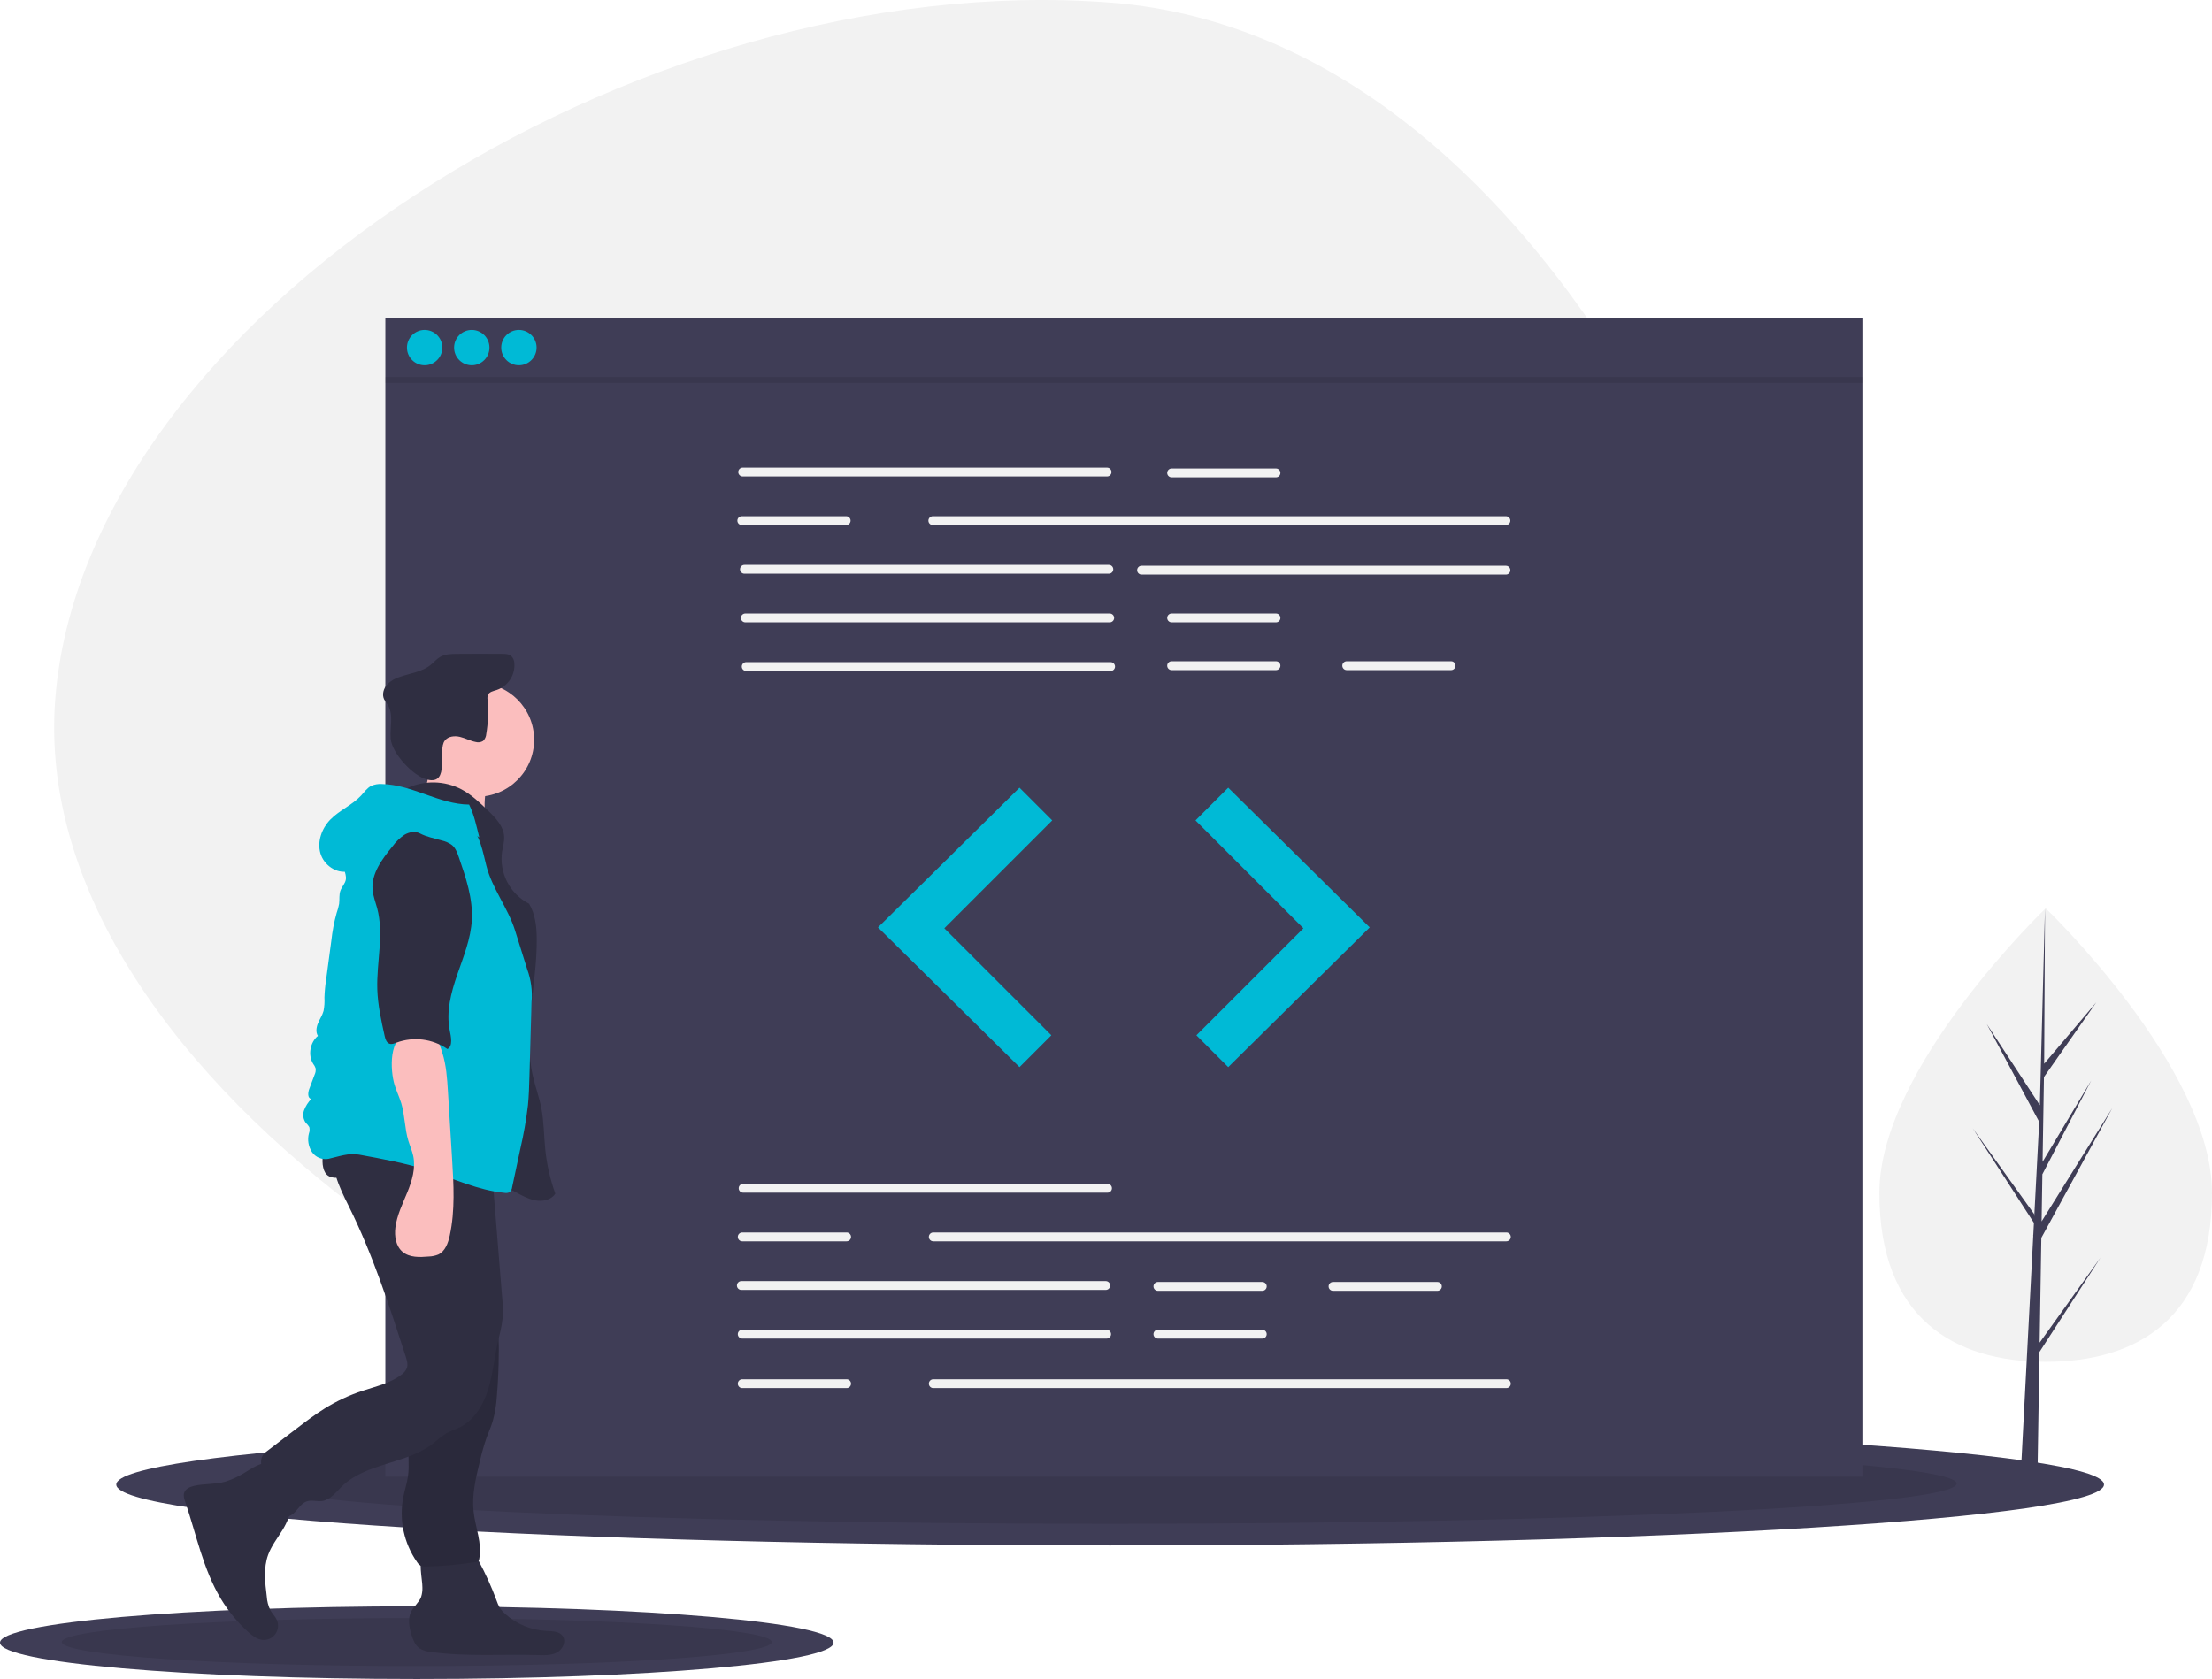
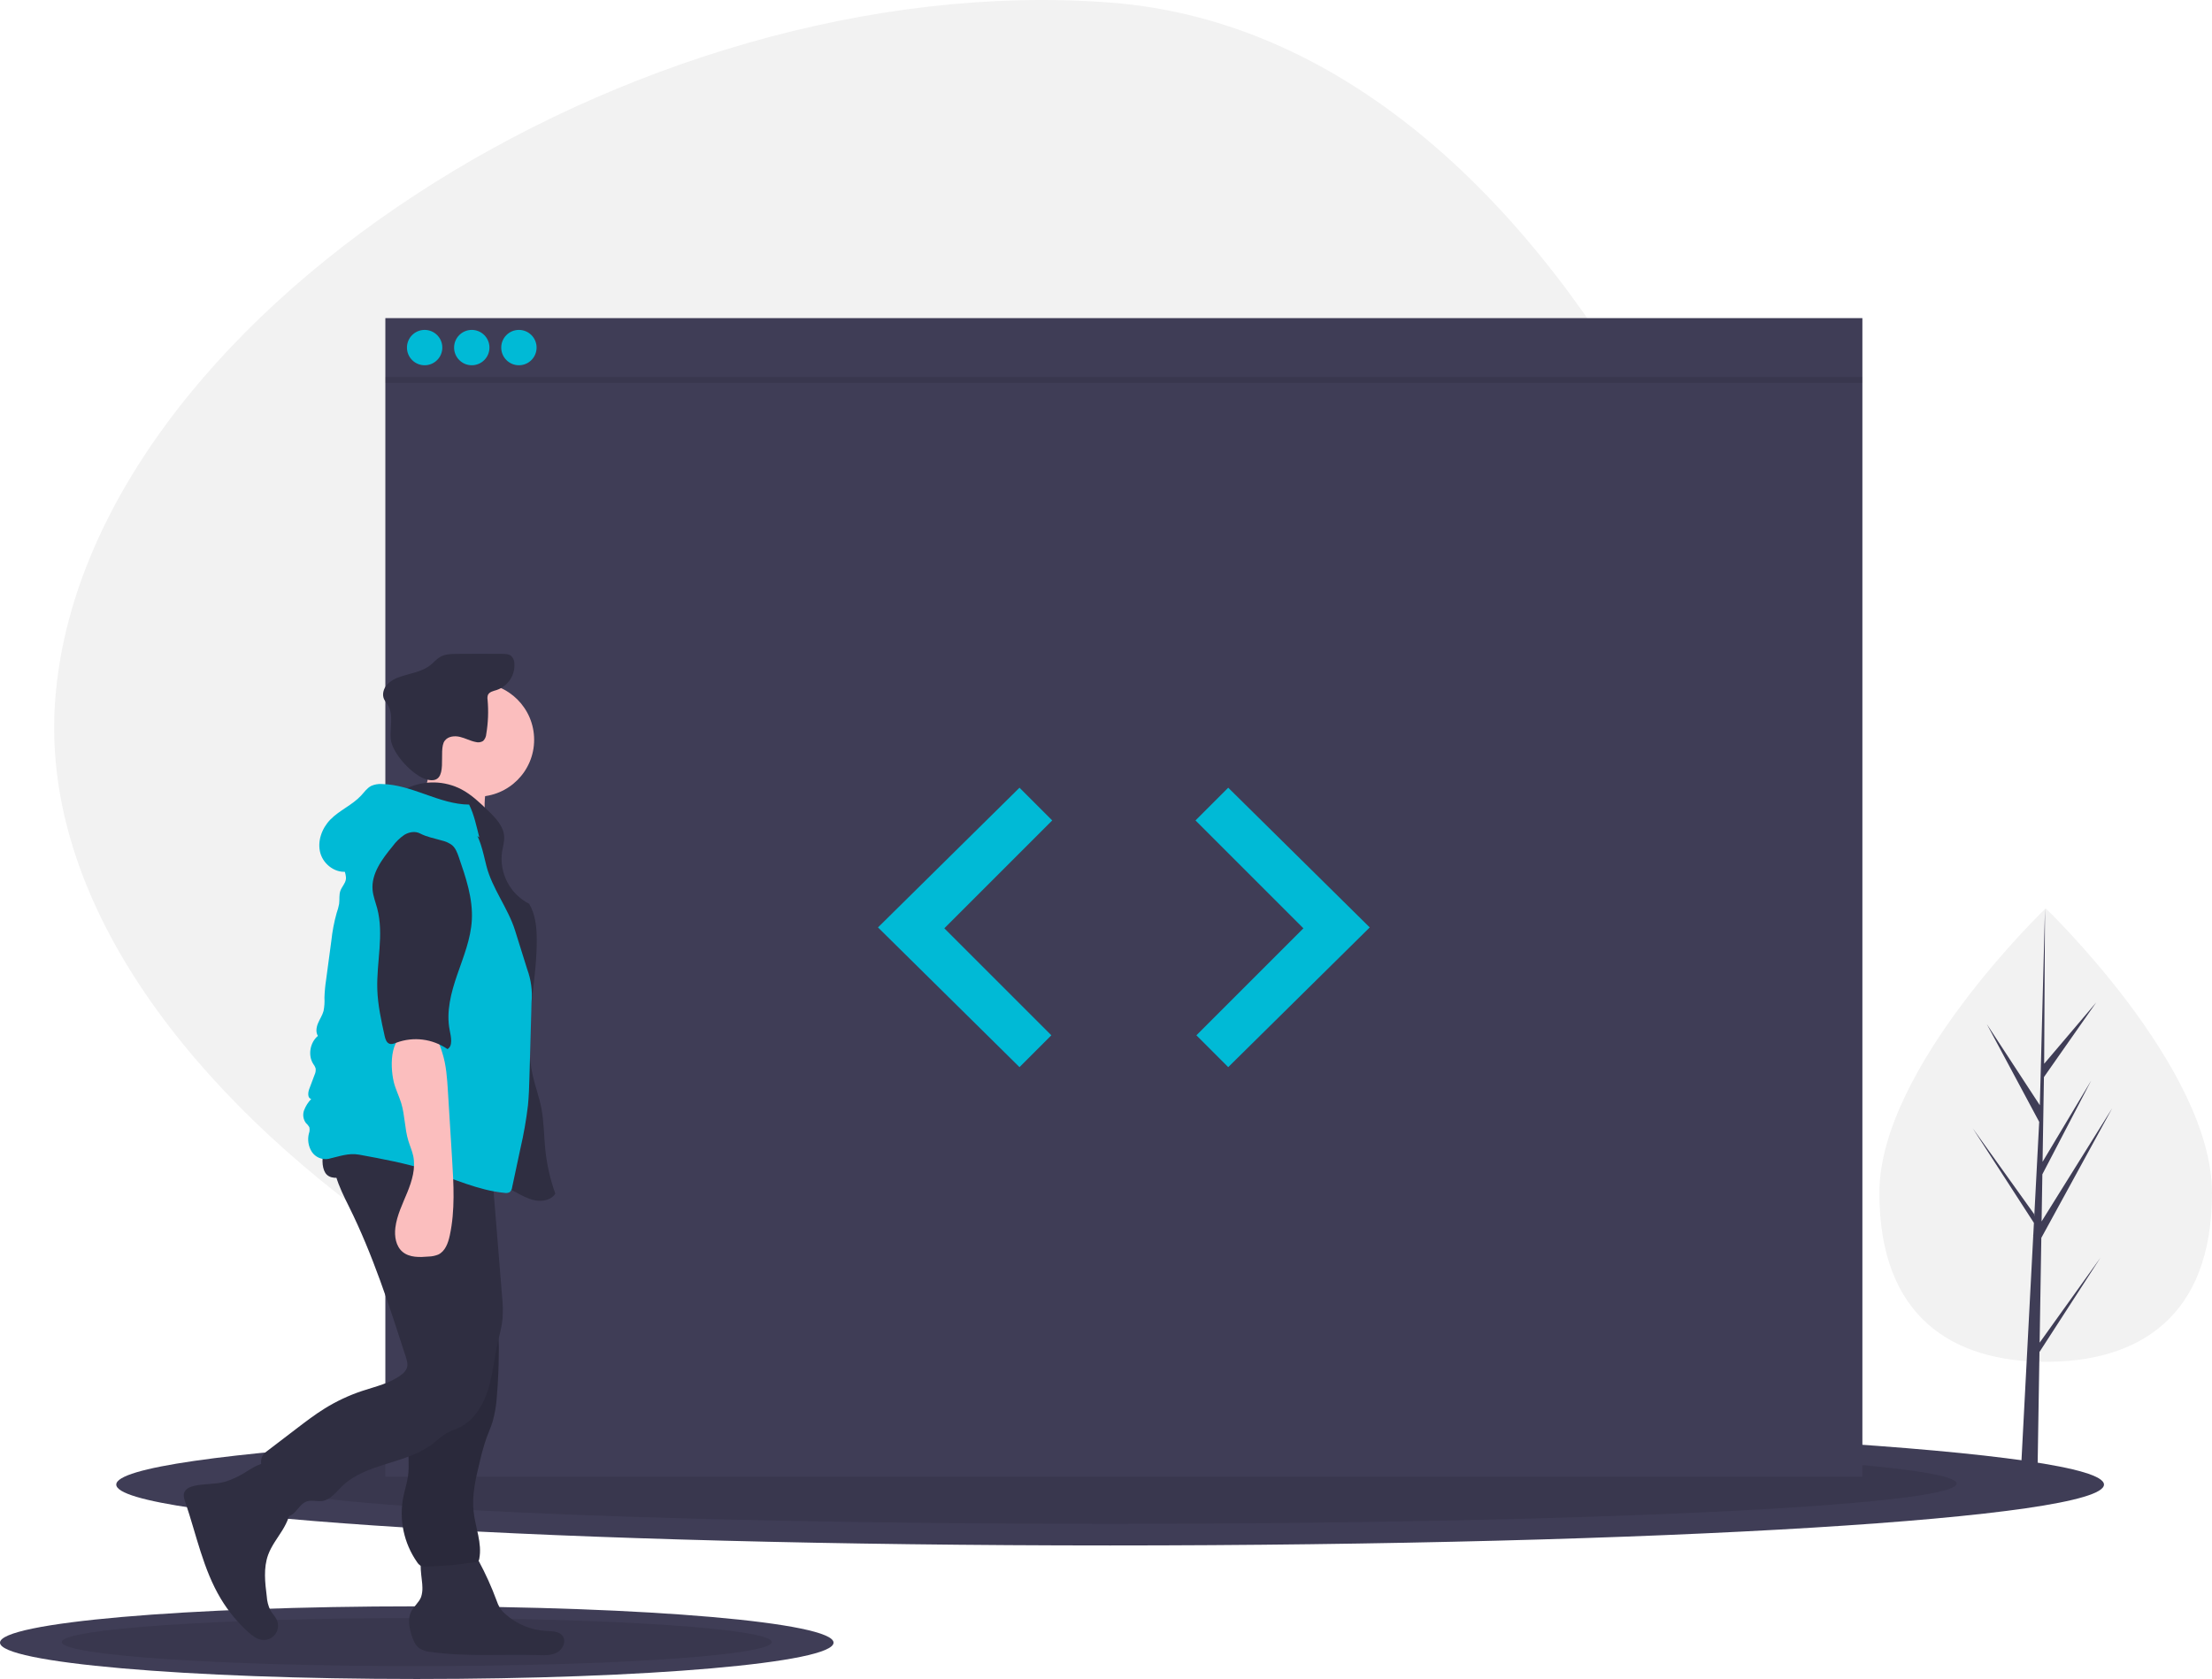
- <svg xmlns="http://www.w3.org/2000/svg" id="a594ac37-6d44-4297-8862-1cbd9c01c0b7" data-name="Layer 1" width="1126.194" height="855" viewBox="0 0 1126.194 855">
-   <path d="M581.768,778.438C339.369,759.991,50.297,572.172,65.014,378.781S359.7,5.358,602.099,23.805,984.031,403.667,969.314,597.058,824.166,796.885,581.768,778.438Z" transform="translate(-36.90323 -22.5)" fill="#f2f2f2" />
+ <svg xmlns="http://www.w3.org/2000/svg" id="a594ac37-6d44-4297-8862-1cbd9c01c0b7" class="code-review" v-animation="codeReview" data-name="Layer 1" width="1126.194" height="855" viewBox="0 0 1126.194 855">
+   <path d="M581.768 778.438C339.369 759.991 50.297 572.172 65.014 378.781S359.7 5.358 602.099 23.805s381.932 379.862 367.215 573.253S824.166 796.885 581.768 778.438z" transform="translate(-36.90323 -22.5)" fill="#f2f2f2" />
  <ellipse cx="565.194" cy="756" rx="506" ry="31" fill="#3f3d56" />
-   <ellipse cx="565.194" cy="755.5" rx="431" ry="20.5" opacity="0.1" />
+   <ellipse cx="565.194" cy="755.5" rx="431" ry="20.5" opacity=".1" />
  <ellipse cx="212.194" cy="836.5" rx="212.194" ry="18.5" fill="#3f3d56" />
-   <ellipse cx="212.194" cy="836.202" rx="180.742" ry="12.234" opacity="0.1" />
-   <rect x="196.194" y="162" width="752" height="590" fill="#3f3d56" />
-   <path d="M600.541,265.129H415.024a2.251,2.251,0,1,1,0-4.503H600.541a2.251,2.251,0,0,1,0,4.503Z" transform="translate(-36.90323 -22.5)" fill="#f2f2f2" />
-   <path d="M803.62,289.895H511.835a2.251,2.251,0,0,1,0-4.503H803.62a2.251,2.251,0,1,1,0,4.503Z" transform="translate(-36.90323 -22.5)" fill="#f2f2f2" />
-   <path d="M601.442,314.661H415.924a2.251,2.251,0,1,1,0-4.503H601.442a2.251,2.251,0,1,1,0,4.503Z" transform="translate(-36.90323 -22.5)" fill="#f2f2f2" />
-   <path d="M803.62,315.111H618.102a2.251,2.251,0,0,1,0-4.503H803.62a2.251,2.251,0,1,1,0,4.503Z" transform="translate(-36.90323 -22.5)" fill="#f2f2f2" />
-   <path d="M601.892,339.426H416.374a2.251,2.251,0,0,1,0-4.503H601.892a2.251,2.251,0,1,1,0,4.503Z" transform="translate(-36.90323 -22.5)" fill="#f2f2f2" />
-   <path d="M602.342,364.192H416.825a2.251,2.251,0,0,1,0-4.503H602.342a2.251,2.251,0,1,1,0,4.503Z" transform="translate(-36.90323 -22.5)" fill="#f2f2f2" />
-   <path d="M686.546,265.579H633.412a2.251,2.251,0,0,1,0-4.503h53.134a2.251,2.251,0,1,1,0,4.503Z" transform="translate(-36.90323 -22.5)" fill="#f2f2f2" />
-   <path d="M686.546,339.426H633.412a2.251,2.251,0,0,1,0-4.503h53.134a2.251,2.251,0,1,1,0,4.503Z" transform="translate(-36.90323 -22.5)" fill="#f2f2f2" />
-   <path d="M686.546,363.742H633.412a2.251,2.251,0,1,1,0-4.503h53.134a2.251,2.251,0,1,1,0,4.503Z" transform="translate(-36.90323 -22.5)" fill="#f2f2f2" />
-   <path d="M775.702,363.742H722.569a2.251,2.251,0,0,1,0-4.503h53.134a2.251,2.251,0,1,1,0,4.503Z" transform="translate(-36.90323 -22.5)" fill="#f2f2f2" />
-   <path d="M467.707,289.895H414.573a2.251,2.251,0,0,1,0-4.503h53.134a2.251,2.251,0,0,1,0,4.503Z" transform="translate(-36.90323 -22.5)" fill="#f2f2f2" />
-   <path d="M600.766,629.861H415.249a2.251,2.251,0,0,1,0-4.503H600.766a2.251,2.251,0,0,1,0,4.503Z" transform="translate(-36.90323 -22.5)" fill="#f2f2f2" />
-   <path d="M599.866,679.392H414.348a2.251,2.251,0,1,1,0-4.503H599.866a2.251,2.251,0,0,1,0,4.503Z" transform="translate(-36.90323 -22.5)" fill="#f2f2f2" />
-   <path d="M600.316,704.158H414.798a2.251,2.251,0,1,1,0-4.503H600.316a2.251,2.251,0,1,1,0,4.503Z" transform="translate(-36.90323 -22.5)" fill="#f2f2f2" />
-   <path d="M679.566,679.842H626.433a2.251,2.251,0,0,1,0-4.503h53.134a2.251,2.251,0,0,1,0,4.503Z" transform="translate(-36.90323 -22.5)" fill="#f2f2f2" />
-   <path d="M679.566,704.158H626.433a2.251,2.251,0,0,1,0-4.503h53.134a2.251,2.251,0,1,1,0,4.503Z" transform="translate(-36.90323 -22.5)" fill="#f2f2f2" />
-   <path d="M768.723,679.842H715.589a2.251,2.251,0,1,1,0-4.503h53.134a2.251,2.251,0,0,1,0,4.503Z" transform="translate(-36.90323 -22.5)" fill="#f2f2f2" />
-   <path d="M803.845,654.626H512.06a2.251,2.251,0,0,1,0-4.503H803.845a2.251,2.251,0,0,1,0,4.503Z" transform="translate(-36.90323 -22.5)" fill="#f2f2f2" />
-   <path d="M467.932,654.626H414.798a2.251,2.251,0,0,1,0-4.503H467.932a2.251,2.251,0,0,1,0,4.503Z" transform="translate(-36.90323 -22.5)" fill="#f2f2f2" />
-   <path d="M803.845,729.374H512.06a2.251,2.251,0,1,1,0-4.503H803.845a2.251,2.251,0,0,1,0,4.503Z" transform="translate(-36.90323 -22.5)" fill="#f2f2f2" />
-   <path d="M467.932,729.374H414.798a2.251,2.251,0,1,1,0-4.503H467.932a2.251,2.251,0,1,1,0,4.503Z" transform="translate(-36.90323 -22.5)" fill="#f2f2f2" />
-   <polygon points="519.06 401.13 447.014 472.275 519.06 543.42 535.27 527.21 480.786 472.725 535.72 417.79 519.06 401.13" fill="#00bad6" />
-   <polygon points="625.327 401.13 697.373 472.275 625.327 543.42 609.117 527.21 663.602 472.725 608.667 417.79 625.327 401.13" fill="#00bad6" />
+   <ellipse cx="212.194" cy="836.202" rx="180.742" ry="12.234" opacity=".1" />
+   <path fill="#3f3d56" d="M196.194 162h752v590h-752z" />
+   <path d="M600.541 265.129H415.024a2.251 2.251 0 1 1 0-4.503h185.518a2.251 2.251 0 0 1 0 4.503z" transform="matrix(0,0,0,1,375.8628,-22.5)" fill="#f2f2f2" class="code-review__line" data-svg-origin="412.7659606933594 260.6263122558594" />
+   <path d="M803.62 289.895H511.835a2.251 2.251 0 0 1 0-4.503H803.62a2.251 2.251 0 1 1 0 4.503z" transform="matrix(0,0,0,1,472.6804,-22.5)" fill="#f2f2f2" class="code-review__line" data-svg-origin="509.5836181640625 285.3919982910156" />
+   <path d="M601.442 314.661H415.924a2.251 2.251 0 1 1 0-4.503h185.518a2.251 2.251 0 1 1 0 4.503z" transform="matrix(0,0,0,1,376.7696,-22.5)" fill="#f2f2f2" class="code-review__line" data-svg-origin="413.6727600097656 310.15771484375" />
+   <path d="M803.62 315.111H618.102a2.251 2.251 0 0 1 0-4.503H803.62a2.251 2.251 0 1 1 0 4.503z" transform="matrix(0,0,0,1,578.9478,-22.5)" fill="#f2f2f2" class="code-review__line" data-svg-origin="615.8510131835938 310.6080017089844" />
+   <path d="M601.892 339.426H416.374a2.251 2.251 0 0 1 0-4.503H601.892a2.251 2.251 0 1 1 0 4.503z" transform="matrix(0,0,0,1,377.2198,-22.5)" fill="#f2f2f2" class="code-review__line" data-svg-origin="414.1230163574219 334.9234313964844" />
+   <path d="M602.342 364.192H416.825a2.251 2.251 0 0 1 0-4.503h185.518a2.251 2.251 0 1 1 0 4.503z" transform="matrix(0,0,0,1,377.6701,-22.5)" fill="#f2f2f2" class="code-review__line" data-svg-origin="414.5733337402344 359.6890869140625" />
+   <path d="M686.546 265.579H633.412a2.251 2.251 0 0 1 0-4.503h53.134a2.251 2.251 0 1 1 0 4.503z" transform="matrix(0,0,0,1,594.2575,-22.5)" fill="#f2f2f2" class="code-review__line" data-svg-origin="631.1607055664062 261.0765686035156" />
+   <path d="M686.546 339.426H633.412a2.251 2.251 0 0 1 0-4.503h53.134a2.251 2.251 0 1 1 0 4.503z" transform="matrix(0,0,0,1,594.2575,-22.5)" fill="#f2f2f2" class="code-review__line" data-svg-origin="631.1607055664062 334.9234313964844" />
+   <path d="M686.546 363.742H633.412a2.251 2.251 0 1 1 0-4.503h53.134a2.251 2.251 0 1 1 0 4.503z" transform="matrix(0,0,0,1,594.2575,-22.5)" fill="#f2f2f2" class="code-review__line" data-svg-origin="631.1607055664062 359.2388610839844" />
+   <path d="M775.702 363.742h-53.134a2.251 2.251 0 0 1 0-4.503h53.134a2.251 2.251 0 1 1 0 4.503z" transform="matrix(0,0,0,1,683.4142,-22.5)" fill="#f2f2f2" class="code-review__line" data-svg-origin="720.3173828125 359.2388610839844" />
+   <path d="M467.707 289.895h-53.134a2.251 2.251 0 0 1 0-4.503h53.134a2.251 2.251 0 0 1 0 4.503z" transform="matrix(0,0,0,1,375.4187,-22.5)" fill="#f2f2f2" class="code-review__line" data-svg-origin="412.3218994140625 285.3919982910156" />
+   <path d="M600.766 629.861H415.249a2.251 2.251 0 0 1 0-4.503h185.518a2.251 2.251 0 0 1 0 4.503z" transform="matrix(0,0,0,1,376.0941,-22.5)" fill="#f2f2f2" class="code-review__line" data-svg-origin="412.9973449707031 625.3577270507812" />
+   <path d="M599.866 679.392H414.348a2.251 2.251 0 1 1 0-4.503h185.518a2.251 2.251 0 0 1 0 4.503z" transform="matrix(0,0,0,1,375.1935,-22.5)" fill="#f2f2f2" class="code-review__line" data-svg-origin="412.09674072265625 674.88916015625" />
+   <path d="M600.316 704.158H414.798a2.251 2.251 0 1 1 0-4.503H600.316a2.251 2.251 0 1 1 0 4.503z" transform="matrix(0,0,0,1,375.6439,-22.5)" fill="#f2f2f2" class="code-review__line" data-svg-origin="412.54705810546875 699.6548461914062" />
+   <path d="M679.566 679.842h-53.134a2.251 2.251 0 0 1 0-4.503h53.134a2.251 2.251 0 0 1 0 4.503z" transform="matrix(0,0,0,1,587.2781,-22.5)" fill="#f2f2f2" class="code-review__line" data-svg-origin="624.1813354492188 675.3394165039062" />
+   <path d="M679.566 704.158h-53.134a2.251 2.251 0 0 1 0-4.503h53.134a2.251 2.251 0 1 1 0 4.503z" transform="matrix(0,0,0,1,587.2781,-22.5)" fill="#f2f2f2" class="code-review__line" data-svg-origin="624.1813354492188 699.6548461914062" />
+   <path d="M768.723 679.842h-53.134a2.251 2.251 0 1 1 0-4.503h53.134a2.251 2.251 0 0 1 0 4.503z" transform="matrix(0,0,0,1,676.4347,-22.5)" fill="#f2f2f2" class="code-review__line" data-svg-origin="713.337890625 675.3394165039062" />
+   <path d="M803.845 654.626H512.06a2.251 2.251 0 0 1 0-4.503h291.785a2.251 2.251 0 0 1 0 4.503z" transform="matrix(0,0,0,1,472.9055,-22.5)" fill="#f2f2f2" class="code-review__line" data-svg-origin="509.8087463378906 650.1233520507812" />
+   <path d="M467.932 654.626h-53.134a2.251 2.251 0 0 1 0-4.503h53.134a2.251 2.251 0 0 1 0 4.503z" transform="matrix(0,0,0,1,375.6439,-22.5)" fill="#f2f2f2" class="code-review__line" data-svg-origin="412.54705810546875 650.1233520507812" />
+   <path d="M803.845 729.374H512.06a2.251 2.251 0 1 1 0-4.503h291.785a2.251 2.251 0 0 1 0 4.503z" transform="matrix(0,0,0,1,472.9055,-22.5)" fill="#f2f2f2" class="code-review__line" data-svg-origin="509.8087463378906 724.8707885742188" />
+   <path d="M467.932 729.374h-53.134a2.251 2.251 0 1 1 0-4.503h53.134a2.251 2.251 0 1 1 0 4.503z" transform="matrix(0,0,0,1,375.6439,-22.5)" fill="#f2f2f2" class="code-review__line" data-svg-origin="412.54705810546875 724.8707885742188" />
+   <path class="code-review__arrow" fill="#00bad6" d="M519.06 401.13l-72.046 71.145 72.046 71.145 16.21-16.21-54.484-54.485 54.934-54.935-16.66-16.66z" />
+   <path class="code-review__arrow" fill="#00bad6" d="M625.327 401.13l72.046 71.145-72.046 71.145-16.21-16.21 54.485-54.485-54.935-54.935 16.66-16.66z" />
  <circle cx="216.194" cy="177" r="9" fill="#00bad6" />
  <circle cx="240.194" cy="177" r="9" fill="#00bad6" />
  <circle cx="264.194" cy="177" r="9" fill="#00bad6" />
-   <rect x="196.194" y="192" width="752" height="3" opacity="0.1" />
-   <path d="M1163.097,629.954c0,63.771-37.911,86.038-84.676,86.038s-84.676-22.266-84.676-86.038,84.676-144.898,84.676-144.898S1163.097,566.182,1163.097,629.954Z" transform="translate(-36.90323 -22.5)" fill="#f2f2f2" />
-   <polygon points="1038.433 683.736 1039.3 630.365 1075.391 564.338 1039.436 621.993 1039.826 597.995 1064.699 550.226 1039.929 591.645 1039.929 591.645 1040.63 548.484 1067.265 510.453 1040.74 541.697 1041.178 462.556 1038.425 567.325 1038.651 563.003 1011.571 521.552 1038.217 571.3 1035.694 619.503 1035.619 618.223 1004.4 574.602 1035.524 622.743 1035.209 628.771 1035.152 628.862 1035.178 629.357 1028.776 751.653 1037.329 751.653 1038.355 688.485 1069.404 640.461 1038.433 683.736" fill="#3f3d56" />
-   <path d="M159.525,773.591a43.126,43.126,0,0,1-8.178,3.503c-5.079,1.387-10.507.878-15.637,2.063-2.1.485-4.386,1.499-5.054,3.549-.49,1.503.043,3.127.553,4.623,5.669,16.62,9.085,34.266,18.125,49.321a74.641,74.641,0,0,0,13.993,16.988c2.055,1.852,4.384,3.664,7.135,3.955a7.248,7.248,0,0,0,7.371-10.182c-.811-1.801-2.317-3.196-3.289-4.916a18.757,18.757,0,0,1-1.819-6.991c-.893-7.108-1.754-14.538.709-21.265,1.652-4.512,4.682-8.359,7.206-12.447s4.622-8.772,4.06-13.544c-.383-3.257-1.972-6.237-3.65-9.054-1.681-2.823-5.005-10.408-8.383-11.35C169.16,766.864,162.583,772.024,159.525,773.591Z" transform="translate(-36.90323 -22.5)" fill="#2f2e41" />
-   <path d="M251.96,831a14.019,14.019,0,0,1-.663,4.745c-1.058,2.793-3.681,4.706-5.036,7.367-1.885,3.701-1.031,8.174.218,12.135.783,2.483,1.81,5.067,3.912,6.603a12.893,12.893,0,0,0,5.954,1.907c18.036,2.496,36.358,1.064,54.559,1.587,3.317.095,6.829.211,9.725-1.41s4.686-5.697,2.717-8.368c-1.769-2.399-5.265-2.376-8.242-2.518a33.912,33.912,0,0,1-20.913-8.615,15.112,15.112,0,0,1-2.933-3.377,20.753,20.753,0,0,1-1.534-3.518,156.799,156.799,0,0,0-9.084-20.119c-.979-1.815-2.087-3.705-3.906-4.676a10.323,10.323,0,0,0-4.239-.926c-4.536-.294-16.283-1.838-19.791,1.69C249.461,816.768,252.032,826.86,251.96,831Z" transform="translate(-36.90323 -22.5)" fill="#2f2e41" />
+   <path opacity=".1" d="M196.194 192h752v3h-752z" />
+   <path d="M1163.097 629.954c0 63.771-37.911 86.038-84.676 86.038s-84.676-22.266-84.676-86.038 84.676-144.898 84.676-144.898 84.676 81.127 84.676 144.898z" transform="translate(-36.90323 -22.5)" fill="#f2f2f2" />
+   <path fill="#3f3d56" d="M1038.433 683.736l.867-53.371 36.091-66.027-35.955 57.655.39-23.998 24.873-47.769-24.77 41.419.701-43.161 26.635-38.031-26.525 31.244.438-79.141-2.753 104.769.226-4.322-27.08-41.451 26.646 49.748-2.523 48.203-.075-1.28-31.219-43.621 31.124 48.141-.315 6.028-.057.091.026.495-6.402 122.296h8.553l1.026-63.168 31.049-48.024-30.971 43.275z" />
+   <path d="M159.525 773.591a43.126 43.126 0 0 1-8.178 3.503c-5.079 1.387-10.507.878-15.637 2.063-2.1.485-4.386 1.499-5.054 3.549-.49 1.503.043 3.127.553 4.623 5.669 16.62 9.085 34.266 18.125 49.321a74.641 74.641 0 0 0 13.993 16.988c2.055 1.852 4.384 3.664 7.135 3.955a7.248 7.248 0 0 0 7.371-10.182c-.811-1.801-2.317-3.196-3.289-4.916a18.757 18.757 0 0 1-1.819-6.991c-.893-7.108-1.754-14.538.709-21.265 1.652-4.512 4.682-8.359 7.206-12.447s4.622-8.772 4.06-13.544c-.383-3.257-1.972-6.237-3.65-9.054-1.681-2.823-5.005-10.408-8.383-11.35-3.507-.978-10.084 4.182-13.142 5.749z" transform="translate(-36.90323 -22.5)" fill="#2f2e41" />
+   <path d="M251.96 831a14.019 14.019 0 0 1-.663 4.745c-1.058 2.793-3.681 4.706-5.036 7.367-1.885 3.701-1.031 8.174.218 12.135.783 2.483 1.81 5.067 3.912 6.603a12.893 12.893 0 0 0 5.954 1.907c18.036 2.496 36.358 1.064 54.559 1.587 3.317.095 6.829.211 9.725-1.41s4.686-5.697 2.717-8.368c-1.769-2.399-5.265-2.376-8.242-2.518a33.912 33.912 0 0 1-20.913-8.615 15.112 15.112 0 0 1-2.933-3.377 20.753 20.753 0 0 1-1.534-3.518 156.799 156.799 0 0 0-9.084-20.119c-.979-1.815-2.087-3.705-3.906-4.676a10.323 10.323 0 0 0-4.239-.926c-4.536-.294-16.283-1.838-19.791 1.69-3.241 3.259-.671 13.352-.743 17.491z" transform="translate(-36.90323 -22.5)" fill="#2f2e41" />
  <circle cx="242.971" cy="376.72" r="28.975" fill="#fbbebe" />
-   <path d="M253.709,423.146c-1.723,4.614-4.647,8.947-8.9,11.43l40.075,8.175a42.453,42.453,0,0,1-.562-17.869,10.3,10.3,0,0,0,.24-4.409c-.754-2.907-4.026-4.307-6.955-4.974-7.314-1.667-13.782-2.561-20.579-5.792C254.95,413.263,255.241,419.045,253.709,423.146Z" transform="translate(-36.90323 -22.5)" fill="#fbbebe" />
-   <path d="M244.474,423.727a31.338,31.338,0,0,1,27.313.714c5.138,2.707,9.392,6.794,13.572,10.826,3.853,3.717,7.962,7.972,8.236,13.319.132,2.59-.676,5.123-1.084,7.684a25.766,25.766,0,0,0,13.78,26.469c3.184,5.303,3.841,11.729,3.889,17.914.185,23.436-7.209,47.161-1.93,69.995,1.239,5.361,3.162,10.554,4.232,15.951,1.387,6.991,1.318,14.18,2.044,21.27a95.266,95.266,0,0,0,5.113,22.495c-1.744,2.774-5.374,3.837-8.642,3.613s-6.325-1.643-9.242-3.136c-14.123-7.227-27.059-16.757-41.687-22.9-9.678-4.064-19.987-6.595-29.376-11.288s-18.12-12.142-20.99-22.238c-1.241-4.365-1.318-8.965-1.385-13.503-.285-19.114-.55-38.436,3.61-57.094,3.669-16.454,10.741-32.194,12.284-48.981.502-5.464.513-11.314,3.566-15.873C232.091,432.52,241.409,430.851,244.474,423.727Z" transform="translate(-36.90323 -22.5)" fill="#2f2e41" />
-   <path d="M263.395,399.629c1.707-2.227,5-2.531,7.728-1.872s5.243,2.064,7.997,2.599a4.675,4.675,0,0,0,3.743-.526,5.444,5.444,0,0,0,1.615-3.57,68.163,68.163,0,0,0,.671-17.38,5.147,5.147,0,0,1,.159-2.437c.682-1.643,2.763-2.035,4.462-2.562a13.316,13.316,0,0,0,9.013-13.633,5.421,5.421,0,0,0-1.657-3.741c-1.175-.958-2.82-1.016-4.336-1.029q-11.683-.094-23.367.006c-2.883.025-5.91.096-8.409,1.533-1.848,1.063-3.222,2.773-4.88,4.112-4.326,3.491-10.178,4.201-15.441,5.991a15.308,15.308,0,0,0-6.768,4.036c-1.75,2-2.592,4.973-1.493,7.393a26.252,26.252,0,0,0,1.887,2.904c3.105,4.964,1.038,11.403,1.501,17.24.579,7.288,11.365,19.112,18.679,20.836C266.308,422.311,259.486,404.414,263.395,399.629Z" transform="translate(-36.90323 -22.5)" fill="#2f2e41" />
-   <path d="M247.037,719.183c.745,5.322,1.701,10.662,1.445,16.029-.357,7.494-3.059,14.714-3.559,22.199-.373,5.591.49,11.242-.287,16.791-.497,3.553-1.656,6.978-2.373,10.494a43.395,43.395,0,0,0,6.973,33.265,5.448,5.448,0,0,0,2.023,1.961,5.714,5.714,0,0,0,2.508.332,179.947,179.947,0,0,0,25.17-2.287,2.414,2.414,0,0,0,1.616-.713,2.266,2.266,0,0,0,.351-.954c1.544-7.936-1.977-15.893-2.872-23.928-.956-8.58,1.103-17.177,3.146-25.565a113.548,113.548,0,0,1,3.467-12.228c.988-2.697,2.181-5.321,3.037-8.063a61.46,61.46,0,0,0,2.202-13.203q.892-10.575.945-21.199a88.958,88.958,0,0,0-1.665-20.01c-1.878-8.338-5.724-16.081-9.536-23.73a15.029,15.029,0,0,0-5.618,2.67,125.38,125.38,0,0,1-15.35,8.481c-3.567,1.657-10.522,2.833-12.786,6.286-2.232,3.405-.792,10.351-.621,14.106Q245.694,709.584,247.037,719.183Z" transform="translate(-36.90323 -22.5)" fill="#2f2e41" />
-   <path d="M247.037,719.183c.745,5.322,1.701,10.662,1.445,16.029-.357,7.494-3.059,14.714-3.559,22.199-.373,5.591.49,11.242-.287,16.791-.497,3.553-1.656,6.978-2.373,10.494a43.395,43.395,0,0,0,6.973,33.265,5.448,5.448,0,0,0,2.023,1.961,5.714,5.714,0,0,0,2.508.332,179.947,179.947,0,0,0,25.17-2.287,2.414,2.414,0,0,0,1.616-.713,2.266,2.266,0,0,0,.351-.954c1.544-7.936-1.977-15.893-2.872-23.928-.956-8.58,1.103-17.177,3.146-25.565a113.548,113.548,0,0,1,3.467-12.228c.988-2.697,2.181-5.321,3.037-8.063a61.46,61.46,0,0,0,2.202-13.203q.892-10.575.945-21.199a88.958,88.958,0,0,0-1.665-20.01c-1.878-8.338-5.724-16.081-9.536-23.73a15.029,15.029,0,0,0-5.618,2.67,125.38,125.38,0,0,1-15.35,8.481c-3.567,1.657-10.522,2.833-12.786,6.286-2.232,3.405-.792,10.351-.621,14.106Q245.694,709.584,247.037,719.183Z" transform="translate(-36.90323 -22.5)" opacity="0.1" />
-   <path d="M207.864,605.518c-3.848,10.359,1.808,21.554,6.722,31.452,12.106,24.386,20.513,50.407,28.874,76.317.626,1.941,1.252,4.058.554,5.974a7.825,7.825,0,0,1-2.822,3.347c-5.765,4.379-13.107,5.939-19.975,8.23a90.184,90.184,0,0,0-18.943,8.88c-4.977,3.084-9.639,6.644-14.292,10.197l-14.812,11.312a9.903,9.903,0,0,0-2.476,2.397c-1.429,2.241-.843,5.167-.132,7.728a131.432,131.432,0,0,0,7.252,19.792,6.911,6.911,0,0,0,2.63,3.447c2.312,1.242,5.14-.405,6.905-2.347s3.292-4.359,5.781-5.193c2.486-.833,5.222.176,7.818-.189,4.199-.589,6.986-4.457,10.013-7.426,12.365-12.131,33.01-11.251,46.612-21.977a59.228,59.228,0,0,1,6.231-4.868c2.3-1.359,4.907-2.105,7.293-3.307,7.257-3.654,11.819-11.209,14.262-18.957s3.141-15.928,4.897-23.861c.908-4.101,2.103-8.158,2.507-12.338a66.094,66.094,0,0,0-.253-11.666L287.604,621.748c-.4-4.943-.8-9.892-1.576-14.791-14.577.521-29.143,1.108-43.728,1.28C230.695,608.374,218.876,609.186,207.864,605.518Z" transform="translate(-36.90323 -22.5)" fill="#2f2e41" />
-   <path d="M202.506,619.721c1.977,3.18,6.79,3.114,10.104,1.371s5.889-4.673,9.211-6.401c4.464-2.323,9.746-2.235,14.776-2.093,7.964.225,16.025.464,23.687,2.647,7.925,2.257,15.64,6.603,23.834,5.736,1.426-.151,2.985-.56,3.761-1.766a5.544,5.544,0,0,0,.62-2.836l.268-7.159a6.464,6.464,0,0,0-.57-3.625,6.082,6.082,0,0,0-2.716-2.079c-11.663-5.646-24.965-6.697-37.915-7.141q-9.875-.338-19.757-.278c-5.591.034-12.303-.775-17.739.719C202.774,598.82,198.805,613.769,202.506,619.721Z" transform="translate(-36.90323 -22.5)" fill="#2f2e41" />
-   <path d="M275.742,432.226c-15.282-.135-29.131-10.223-44.412-10.468a11.514,11.514,0,0,0-5.393.93c-2.129,1.073-3.529,3.147-5.147,4.898-4.518,4.893-11.061,7.505-15.703,12.281-4.352,4.478-6.773,11.15-5.055,17.153s8.204,10.608,14.279,9.165A36.801,36.801,0,0,1,228.65,446.706a72.887,72.887,0,0,1,11.205-5.882c6.868-3.112,14.548-6.283,21.718-3.95a30.638,30.638,0,0,1,7.409,4.04l11.954,8.03C279.543,443.45,278.29,437.288,275.742,432.226Z" transform="translate(-36.90323 -22.5)" fill="#00bad6" />
-   <path d="M212.552,460.874c-2.029,2.532.894,6.2.447,9.413-.297,2.135-2.054,3.765-2.786,5.793-.758,2.1-.356,4.427-.643,6.641a28.489,28.489,0,0,1-1.275,4.73,84.975,84.975,0,0,0-2.686,14.026l-2.675,19.976a75.681,75.681,0,0,0-.846,9.078,27.107,27.107,0,0,1-.452,6.787c-.592,2.183-1.904,4.093-2.786,6.175s-1.291,4.602-.099,6.524c-3.991,3.325-5.178,9.854-2.387,14.235a7.899,7.899,0,0,1,1.23,2.265,5.82,5.82,0,0,1-.542,3.34l-2.705,7.207c-.692,1.845-.911,4.653,1.014,5.074a17.006,17.006,0,0,0-3.651,5.767,6.866,6.866,0,0,0,.972,6.506,8.289,8.289,0,0,1,1.694,2.056,5.473,5.473,0,0,1-.196,3.243,11.906,11.906,0,0,0,1.473,9.333,8.371,8.371,0,0,0,8.418,3.609c5.41-1.22,10.272-3.147,15.728-2.146,11.746,2.155,23.53,4.32,34.906,7.952,12.984,4.145,25.556,10.224,39.126,11.5a3.798,3.798,0,0,0,2.617-.407,3.931,3.931,0,0,0,1.21-2.488q2.097-9.832,4.194-19.665a202.363,202.363,0,0,0,3.855-22.028c.477-4.781.614-9.589.749-14.392l1.081-38.231a38.197,38.197,0,0,0-2.2-16.62l-6.217-19.848c-3.548-11.327-11.688-21.371-14.586-32.882-1.834-7.285-3.189-15.103-8.108-20.781-7.012-8.095-19.145-9.354-29.764-7.962-4.797.629-9.636,1.714-13.785,4.202-4.798,2.877-8.333,7.409-11.753,11.836C218.305,454.343,215.436,457.276,212.552,460.874Z" transform="translate(-36.90323 -22.5)" fill="#00bad6" />
-   <path d="M237.347,573.323c.875,3.773,2.712,7.251,3.837,10.957,1.884,6.209,1.724,12.896,3.605,19.106.789,2.606,1.933,5.109,2.5,7.773,1.321,6.211-.608,12.636-3.003,18.516s-5.313,11.678-6.091,17.98c-.548,4.438.239,9.45,3.66,12.331,3.552,2.99,8.713,2.788,13.339,2.39a14.016,14.016,0,0,0,4.841-1.008c3.538-1.674,5.028-5.86,5.855-9.685,2.771-12.819,1.98-26.106,1.174-39.197l-2.106-34.234c-.405-6.591-.84-13.318-2.871-19.646-.739-2.302-2.026-6.954-4.129-8.424-2.083-1.456-8.03-1.521-10.609-1.642C235.251,547.97,235.387,564.856,237.347,573.323Z" transform="translate(-36.90323 -22.5)" fill="#fbbebe" />
-   <path d="M250.751,446.923c-2.471-1.294-5.584-.736-7.972.704a24.568,24.568,0,0,0-5.972,5.798c-5.339,6.517-10.991,13.995-10.199,22.382.297,3.145,1.501,6.121,2.317,9.172,3.579,13.38-.379,27.53.075,41.373.262,7.999,2.003,15.866,3.736,23.679.354,1.595.92,3.44,2.463,3.977,1.159.403,2.41-.115,3.557-.551A28.371,28.371,0,0,1,264.721,556.731c2.865-1.529,1.791-6.363,1.149-9.546-1.908-9.458.682-19.214,3.828-28.335s6.911-18.23,7.432-27.865c.591-10.916-3.029-21.571-6.6-31.903-.779-2.255-1.631-4.62-3.439-6.178a13.665,13.665,0,0,0-5.203-2.377C258.096,449.406,254.255,448.758,250.751,446.923Z" transform="translate(-36.90323 -22.5)" fill="#2f2e41" />
+   <path d="M253.709 423.146c-1.723 4.614-4.647 8.947-8.9 11.43l40.075 8.175a42.453 42.453 0 0 1-.562-17.869 10.3 10.3 0 0 0 .24-4.409c-.754-2.907-4.026-4.307-6.955-4.974-7.314-1.667-13.782-2.561-20.579-5.792-2.078 3.557-1.787 9.339-3.318 13.44z" transform="translate(-36.90323 -22.5)" fill="#fbbebe" />
+   <path d="M244.474 423.727a31.338 31.338 0 0 1 27.313.714c5.138 2.707 9.392 6.794 13.572 10.826 3.853 3.717 7.962 7.972 8.236 13.319.132 2.59-.676 5.123-1.084 7.684a25.766 25.766 0 0 0 13.78 26.469c3.184 5.303 3.841 11.729 3.889 17.914.185 23.436-7.209 47.161-1.93 69.995 1.239 5.361 3.162 10.554 4.232 15.951 1.387 6.991 1.318 14.18 2.044 21.27a95.266 95.266 0 0 0 5.113 22.495c-1.744 2.774-5.374 3.837-8.642 3.613s-6.325-1.643-9.242-3.136c-14.123-7.227-27.059-16.757-41.687-22.9-9.678-4.064-19.987-6.595-29.376-11.288s-18.12-12.142-20.99-22.238c-1.241-4.365-1.318-8.965-1.385-13.503-.285-19.114-.55-38.436 3.61-57.094 3.669-16.454 10.741-32.194 12.284-48.981.502-5.464.513-11.314 3.566-15.873 4.315-6.445 13.632-8.114 16.698-15.238z" transform="translate(-36.90323 -22.5)" fill="#2f2e41" />
+   <path d="M263.395 399.629c1.707-2.227 5-2.531 7.728-1.872s5.243 2.064 7.997 2.599a4.675 4.675 0 0 0 3.743-.526 5.444 5.444 0 0 0 1.615-3.57 68.163 68.163 0 0 0 .671-17.38 5.147 5.147 0 0 1 .159-2.437c.682-1.643 2.763-2.035 4.462-2.562a13.316 13.316 0 0 0 9.013-13.633 5.421 5.421 0 0 0-1.657-3.741c-1.175-.958-2.82-1.016-4.336-1.029q-11.683-.094-23.367.006c-2.883.025-5.91.096-8.409 1.533-1.848 1.063-3.222 2.773-4.88 4.112-4.326 3.491-10.178 4.201-15.441 5.991a15.308 15.308 0 0 0-6.768 4.036c-1.75 2-2.592 4.973-1.493 7.393a26.252 26.252 0 0 0 1.887 2.904c3.105 4.964 1.038 11.403 1.501 17.24.579 7.288 11.365 19.112 18.679 20.836 11.808 2.784 4.986-15.113 8.895-19.898z" transform="translate(-36.90323 -22.5)" fill="#2f2e41" />
+   <path d="M247.037 719.183c.745 5.322 1.701 10.662 1.445 16.029-.357 7.494-3.059 14.714-3.559 22.199-.373 5.591.49 11.242-.287 16.791-.497 3.553-1.656 6.978-2.373 10.494a43.395 43.395 0 0 0 6.973 33.265 5.448 5.448 0 0 0 2.023 1.961 5.714 5.714 0 0 0 2.508.332 179.947 179.947 0 0 0 25.17-2.287 2.414 2.414 0 0 0 1.616-.713 2.266 2.266 0 0 0 .351-.954c1.544-7.936-1.977-15.893-2.872-23.928-.956-8.58 1.103-17.177 3.146-25.565a113.548 113.548 0 0 1 3.467-12.228c.988-2.697 2.181-5.321 3.037-8.063a61.46 61.46 0 0 0 2.202-13.203q.892-10.575.945-21.199a88.958 88.958 0 0 0-1.665-20.01c-1.878-8.338-5.724-16.081-9.536-23.73a15.029 15.029 0 0 0-5.618 2.67 125.38 125.38 0 0 1-15.35 8.481c-3.567 1.657-10.522 2.833-12.786 6.286-2.232 3.405-.792 10.351-.621 14.106q.439 9.668 1.782 19.266z" transform="translate(-36.90323 -22.5)" fill="#2f2e41" />
+   <path d="M247.037 719.183c.745 5.322 1.701 10.662 1.445 16.029-.357 7.494-3.059 14.714-3.559 22.199-.373 5.591.49 11.242-.287 16.791-.497 3.553-1.656 6.978-2.373 10.494a43.395 43.395 0 0 0 6.973 33.265 5.448 5.448 0 0 0 2.023 1.961 5.714 5.714 0 0 0 2.508.332 179.947 179.947 0 0 0 25.17-2.287 2.414 2.414 0 0 0 1.616-.713 2.266 2.266 0 0 0 .351-.954c1.544-7.936-1.977-15.893-2.872-23.928-.956-8.58 1.103-17.177 3.146-25.565a113.548 113.548 0 0 1 3.467-12.228c.988-2.697 2.181-5.321 3.037-8.063a61.46 61.46 0 0 0 2.202-13.203q.892-10.575.945-21.199a88.958 88.958 0 0 0-1.665-20.01c-1.878-8.338-5.724-16.081-9.536-23.73a15.029 15.029 0 0 0-5.618 2.67 125.38 125.38 0 0 1-15.35 8.481c-3.567 1.657-10.522 2.833-12.786 6.286-2.232 3.405-.792 10.351-.621 14.106q.439 9.668 1.782 19.266z" transform="translate(-36.90323 -22.5)" opacity=".1" />
+   <path d="M207.864 605.518c-3.848 10.359 1.808 21.554 6.722 31.452 12.106 24.386 20.513 50.407 28.874 76.317.626 1.941 1.252 4.058.554 5.974a7.825 7.825 0 0 1-2.822 3.347c-5.765 4.379-13.107 5.939-19.975 8.23a90.184 90.184 0 0 0-18.943 8.88c-4.977 3.084-9.639 6.644-14.292 10.197l-14.812 11.312a9.903 9.903 0 0 0-2.476 2.397c-1.429 2.241-.843 5.167-.132 7.728a131.432 131.432 0 0 0 7.252 19.792 6.911 6.911 0 0 0 2.63 3.447c2.312 1.242 5.14-.405 6.905-2.347s3.292-4.359 5.781-5.193c2.486-.833 5.222.176 7.818-.189 4.199-.589 6.986-4.457 10.013-7.426 12.365-12.131 33.01-11.251 46.612-21.977a59.228 59.228 0 0 1 6.231-4.868c2.3-1.359 4.907-2.105 7.293-3.307 7.257-3.654 11.819-11.209 14.262-18.957s3.141-15.928 4.897-23.861c.908-4.101 2.103-8.158 2.507-12.338a66.094 66.094 0 0 0-.253-11.666l-4.908-60.715c-.4-4.943-.8-9.892-1.576-14.791-14.577.521-29.143 1.108-43.728 1.28-11.606.137-23.424.948-34.436-2.719z" transform="translate(-36.90323 -22.5)" fill="#2f2e41" />
+   <path d="M202.506 619.721c1.977 3.18 6.79 3.114 10.104 1.371s5.889-4.673 9.211-6.401c4.464-2.323 9.746-2.235 14.776-2.093 7.964.225 16.025.464 23.687 2.647 7.925 2.257 15.64 6.603 23.834 5.736 1.426-.151 2.985-.56 3.761-1.766a5.544 5.544 0 0 0 .62-2.836l.268-7.159a6.464 6.464 0 0 0-.57-3.625 6.082 6.082 0 0 0-2.716-2.079c-11.663-5.646-24.965-6.697-37.915-7.141q-9.875-.338-19.757-.278c-5.591.034-12.303-.775-17.739.719-7.295 2.005-11.265 16.954-7.564 22.906z" transform="translate(-36.90323 -22.5)" fill="#2f2e41" />
+   <path d="M275.742 432.226c-15.282-.135-29.131-10.223-44.412-10.468a11.514 11.514 0 0 0-5.393.93c-2.129 1.073-3.529 3.147-5.147 4.898-4.518 4.893-11.061 7.505-15.703 12.281-4.352 4.478-6.773 11.15-5.055 17.153s8.204 10.608 14.279 9.165a36.801 36.801 0 0 1 14.337-19.479 72.887 72.887 0 0 1 11.205-5.882c6.868-3.112 14.548-6.283 21.718-3.95a30.638 30.638 0 0 1 7.409 4.04l11.954 8.03c-1.393-5.494-2.645-11.656-5.193-16.718z" transform="translate(-36.90323 -22.5)" fill="#00bad6" />
+   <path d="M212.552 460.874c-2.029 2.532.894 6.2.447 9.413-.297 2.135-2.054 3.765-2.786 5.793-.758 2.1-.356 4.427-.643 6.641a28.489 28.489 0 0 1-1.275 4.73 84.975 84.975 0 0 0-2.686 14.026l-2.675 19.976a75.681 75.681 0 0 0-.846 9.078 27.107 27.107 0 0 1-.452 6.787c-.592 2.183-1.904 4.093-2.786 6.175s-1.291 4.602-.099 6.524c-3.991 3.325-5.178 9.854-2.387 14.235a7.899 7.899 0 0 1 1.23 2.265 5.82 5.82 0 0 1-.542 3.34l-2.705 7.207c-.692 1.845-.911 4.653 1.014 5.074a17.006 17.006 0 0 0-3.651 5.767 6.866 6.866 0 0 0 .972 6.506 8.289 8.289 0 0 1 1.694 2.056 5.473 5.473 0 0 1-.196 3.243 11.906 11.906 0 0 0 1.473 9.333 8.371 8.371 0 0 0 8.418 3.609c5.41-1.22 10.272-3.147 15.728-2.146 11.746 2.155 23.53 4.32 34.906 7.952 12.984 4.145 25.556 10.224 39.126 11.5a3.798 3.798 0 0 0 2.617-.407 3.931 3.931 0 0 0 1.21-2.488q2.097-9.832 4.194-19.665a202.363 202.363 0 0 0 3.855-22.028c.477-4.781.614-9.589.749-14.392l1.081-38.231a38.197 38.197 0 0 0-2.2-16.62l-6.217-19.848c-3.548-11.327-11.688-21.371-14.586-32.882-1.834-7.285-3.189-15.103-8.108-20.781-7.012-8.095-19.145-9.354-29.764-7.962-4.797.629-9.636 1.714-13.785 4.202-4.798 2.877-8.333 7.409-11.753 11.836-2.818 3.649-5.687 6.583-8.571 10.18z" transform="translate(-36.90323 -22.5)" fill="#00bad6" />
+   <path d="M237.347 573.323c.875 3.773 2.712 7.251 3.837 10.957 1.884 6.209 1.724 12.896 3.605 19.106.789 2.606 1.933 5.109 2.5 7.773 1.321 6.211-.608 12.636-3.003 18.516s-5.313 11.678-6.091 17.98c-.548 4.438.239 9.45 3.66 12.331 3.552 2.99 8.713 2.788 13.339 2.39a14.016 14.016 0 0 0 4.841-1.008c3.538-1.674 5.028-5.86 5.855-9.685 2.771-12.819 1.98-26.106 1.174-39.197l-2.106-34.234c-.405-6.591-.84-13.318-2.871-19.646-.739-2.302-2.026-6.954-4.129-8.424-2.083-1.456-8.03-1.521-10.609-1.642-12.098-.568-11.962 16.317-10.002 24.785z" transform="translate(-36.90323 -22.5)" fill="#fbbebe" />
+   <path d="M250.751 446.923c-2.471-1.294-5.584-.736-7.972.704a24.568 24.568 0 0 0-5.972 5.798c-5.339 6.517-10.991 13.995-10.199 22.382.297 3.145 1.501 6.121 2.317 9.172 3.579 13.38-.379 27.53.075 41.373.262 7.999 2.003 15.866 3.736 23.679.354 1.595.92 3.44 2.463 3.977 1.159.403 2.41-.115 3.557-.551A28.371 28.371 0 0 1 264.721 556.731c2.865-1.529 1.791-6.363 1.149-9.546-1.908-9.458.682-19.214 3.828-28.335s6.911-18.23 7.432-27.865c.591-10.916-3.029-21.571-6.6-31.903-.779-2.255-1.631-4.62-3.439-6.178a13.665 13.665 0 0 0-5.203-2.377c-3.793-1.121-7.634-1.769-11.138-3.604z" transform="translate(-36.90323 -22.5)" fill="#2f2e41" />
</svg>
